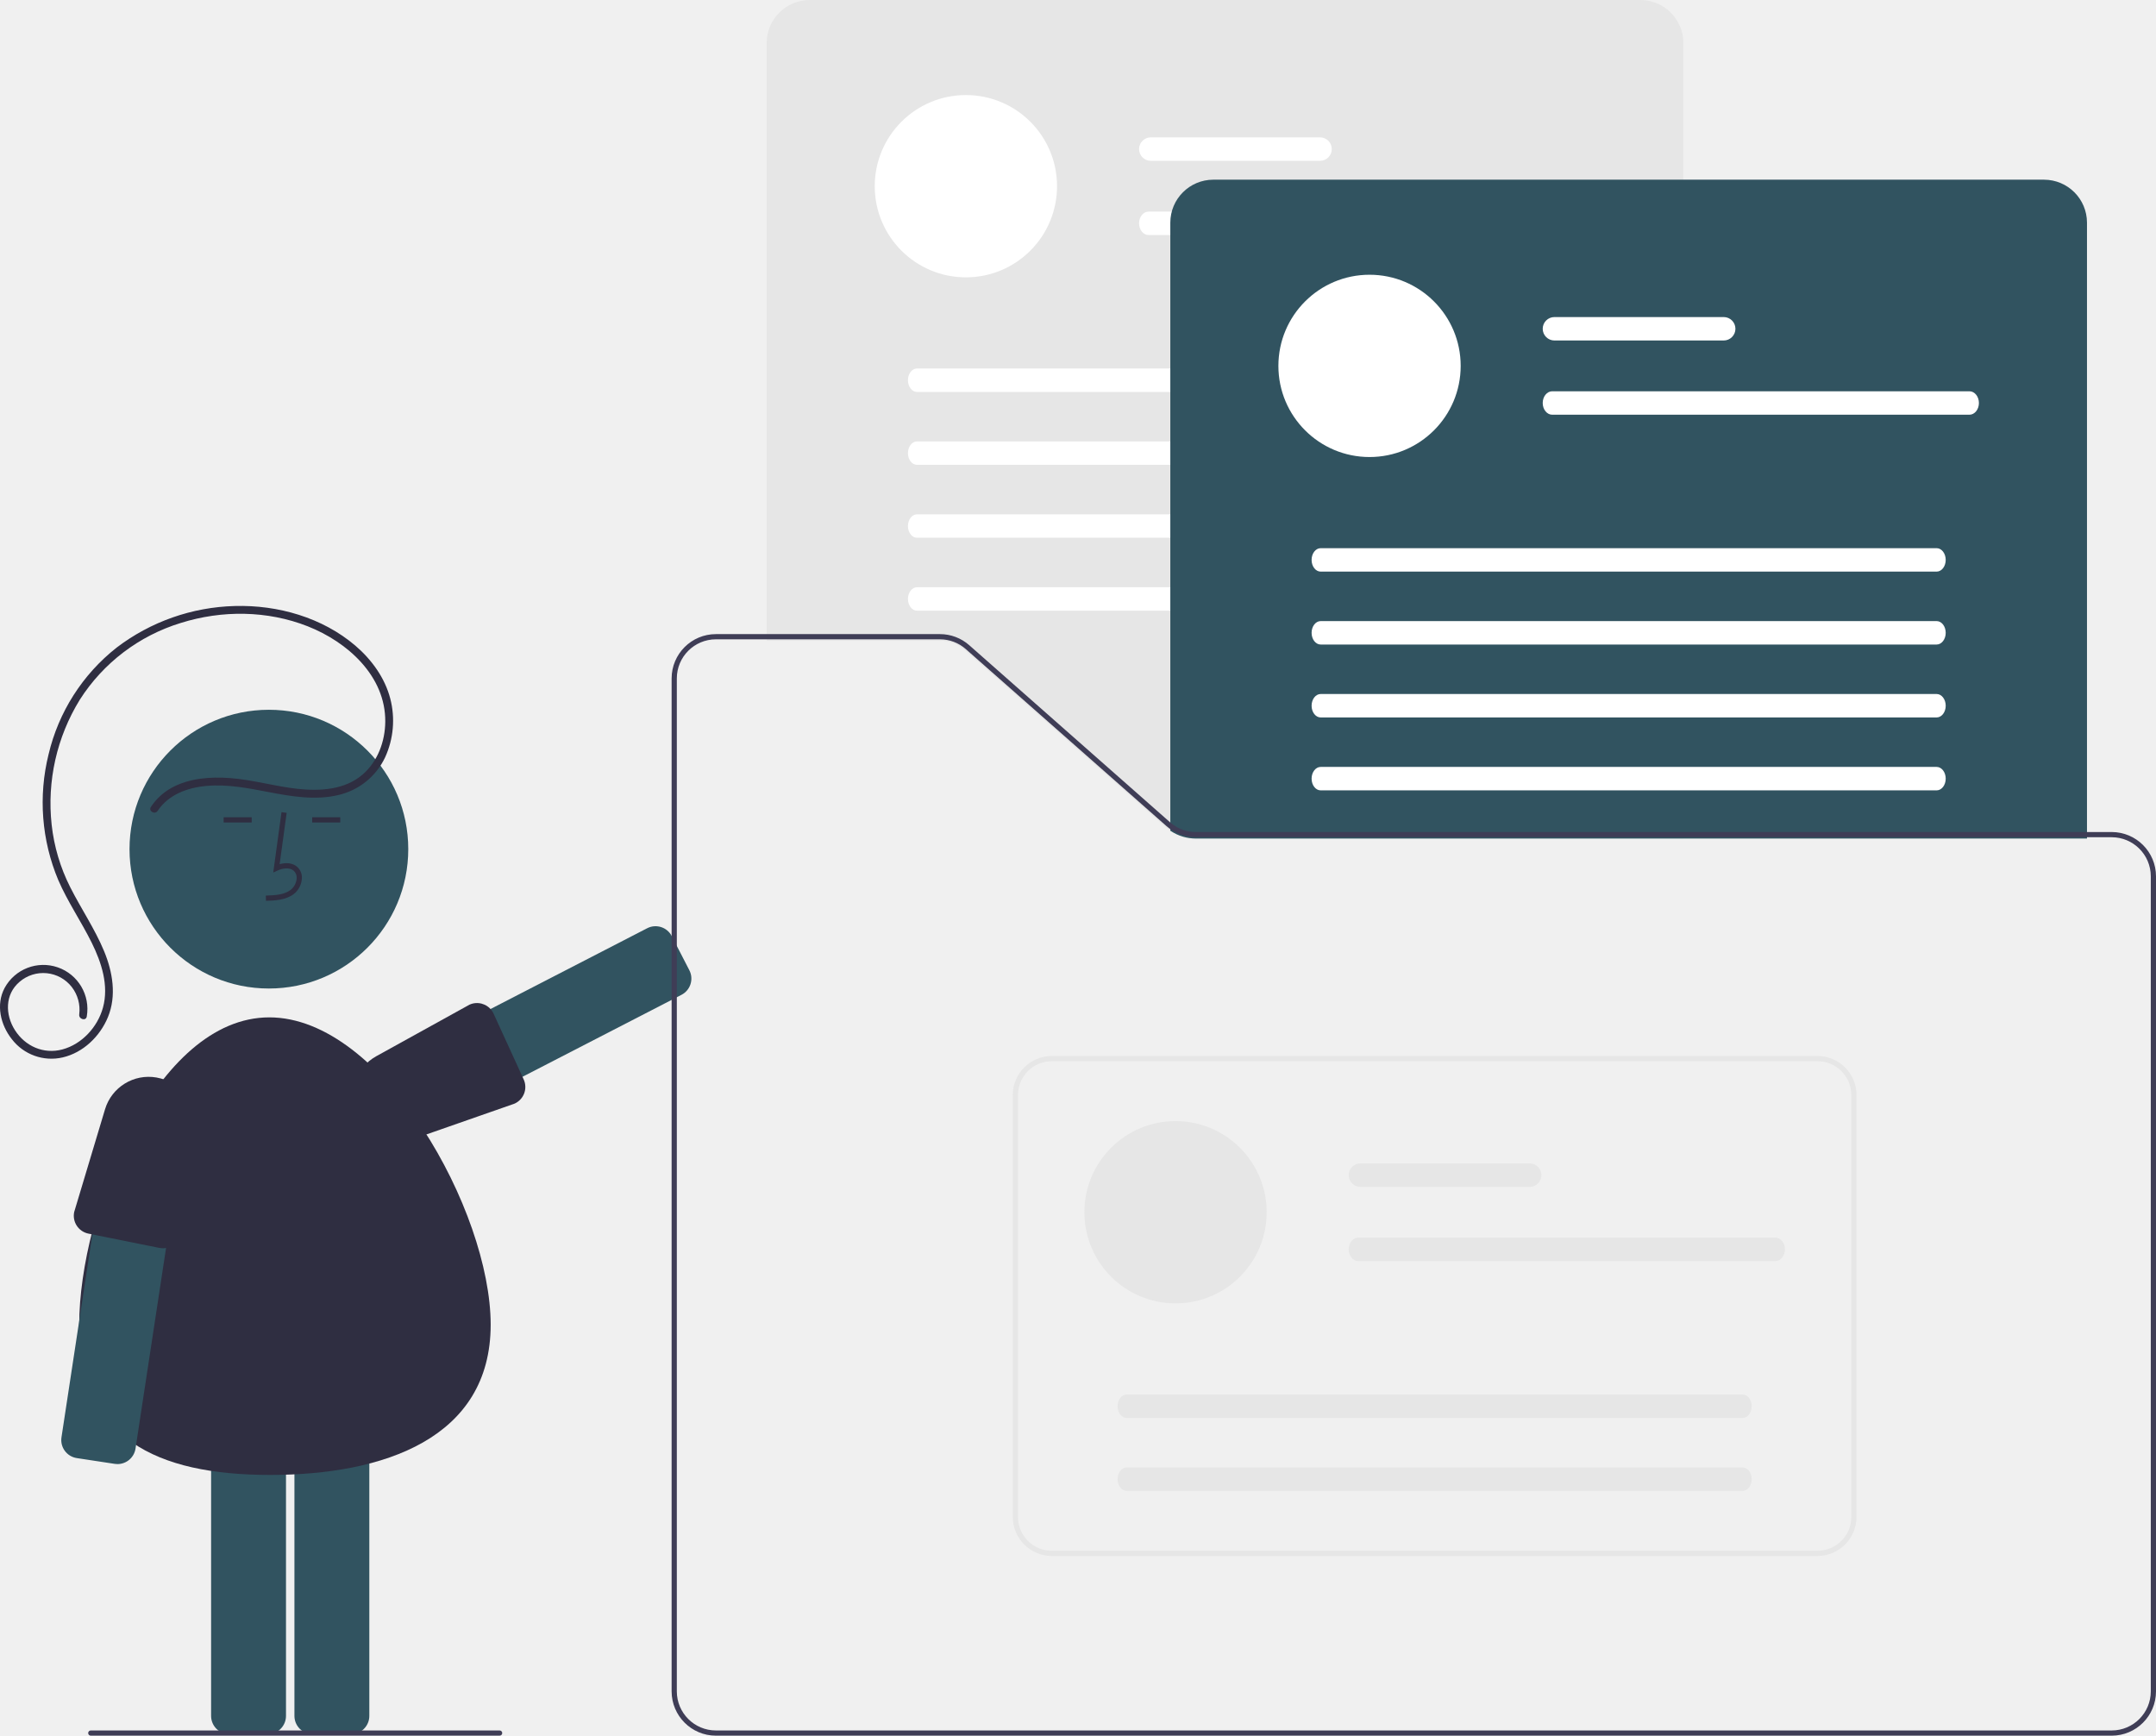
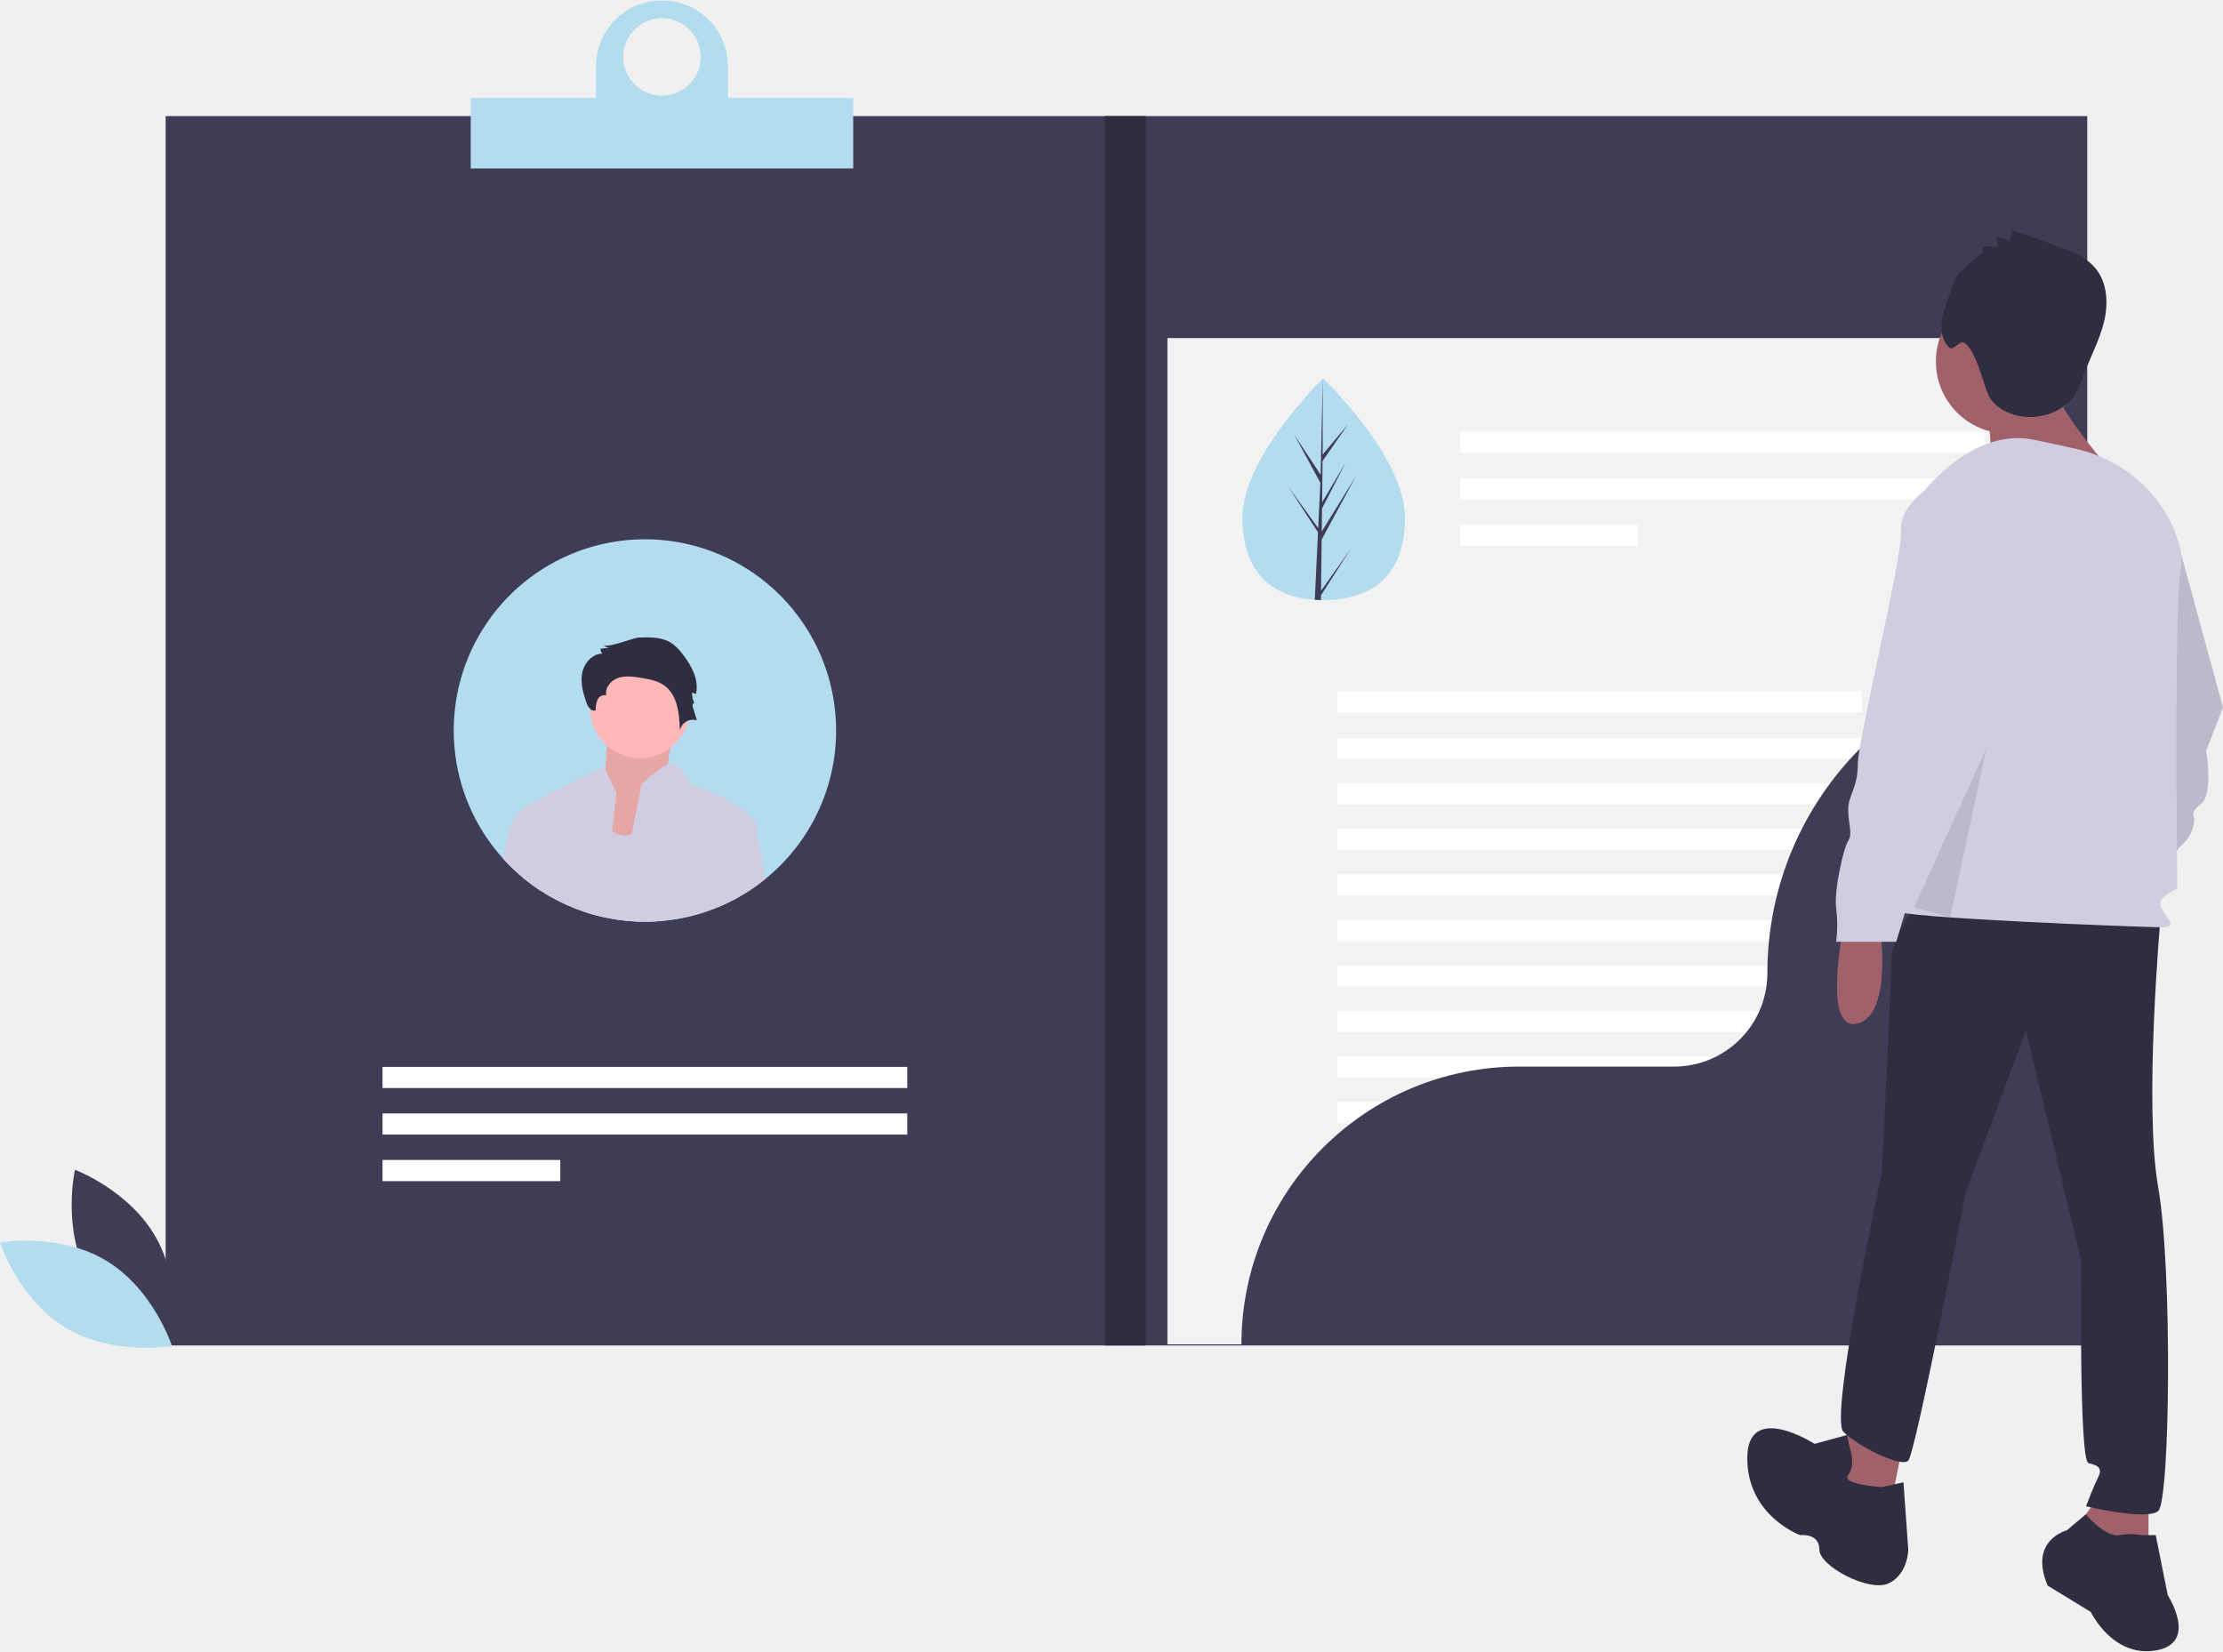
- <svg xmlns="http://www.w3.org/2000/svg" id="e79c079d-1564-4f8d-8abe-3d75200accaa" data-name="Layer 1" width="827.9" height="666.5" viewBox="0 0 827.9 666.5">
-   <path d="M335.218,555.907a7.034,7.034,0,0,1-2.144-.337,6.952,6.952,0,0,1-4.092-3.457l-6.764-13.118a7.007,7.007,0,0,1,3.014-9.429l109.337-56.372A7.008,7.008,0,0,1,444,476.209l6.763,13.118a7.007,7.007,0,0,1-3.014,9.429L338.412,555.127A6.956,6.956,0,0,1,335.218,555.907Z" transform="translate(-186.05 -116.75)" fill="#315360" />
-   <path d="M374.88,504.797a7.037,7.037,0,0,1,.743,1.294l11.554,25.231a6.999,6.999,0,0,1-3.573,9.237l-38.859,13.582a17.484,17.484,0,0,1-21.476-8.842l.449-.219-.449.219a17.469,17.469,0,0,1,7.253-22.952l35.831-19.812a7.012,7.012,0,0,1,8.527,2.262Z" transform="translate(-186.05 -116.75)" fill="#2f2e41" />
-   <path d="M832.45,438.75H645.26a17.655,17.655,0,0,1-11.578-4.373L556.579,366.375A14.471,14.471,0,0,0,546.99,362.75H480.45V133.25a16.519,16.519,0,0,1,16.5-16.5h319a16.519,16.519,0,0,1,16.5,16.5Z" transform="translate(-186.05 -116.75)" fill="#e6e6e6" />
-   <circle cx="370.9" cy="71.5" r="35" fill="#fff" />
-   <path d="M692.95,169.5h-65a4.5,4.5,0,0,0,0,9h65a4.5,4.5,0,0,0,0-9Z" transform="translate(-186.05 -116.75)" fill="#fff" />
-   <path d="M787.31,198H627.09c-2.01,0-3.64,2.02-3.64,4.5s1.63,4.5,3.64,4.5H787.31c2.01,0,3.64-2.02,3.64-4.5S789.32,198,787.31,198Z" transform="translate(-186.05 -116.75)" fill="#fff" />
-   <path d="M774.72,258.25h-236.54c-1.92,0-3.48,2.02-3.48,4.5s1.56,4.5,3.48,4.5H774.72c1.92,0,3.48-2.02,3.48-4.5S776.64,258.25,774.72,258.25Z" transform="translate(-186.05 -116.75)" fill="#fff" />
-   <path d="M774.72,286.25h-236.54c-1.92,0-3.48,2.02-3.48,4.5s1.56,4.5,3.48,4.5H774.72c1.92,0,3.48-2.02,3.48-4.5S776.64,286.25,774.72,286.25Z" transform="translate(-186.05 -116.75)" fill="#fff" />
-   <path d="M774.72,314.25h-236.54c-1.92,0-3.48,2.02-3.48,4.5s1.56,4.5,3.48,4.5H774.72c1.92,0,3.48-2.02,3.48-4.5S776.64,314.25,774.72,314.25Z" transform="translate(-186.05 -116.75)" fill="#fff" />
-   <path d="M774.72,342.25h-236.54c-1.92,0-3.48,2.02-3.48,4.5s1.56,4.5,3.48,4.5H774.72c1.92,0,3.48-2.02,3.48-4.5S776.64,342.25,774.72,342.25Z" transform="translate(-186.05 -116.75)" fill="#fff" />
-   <path d="M987.45,438.75H645.26a17.376,17.376,0,0,1-9.585-2.863l-.225-.148V202.25a16.519,16.519,0,0,1,16.5-16.5h319a16.519,16.519,0,0,1,16.5,16.5Z" transform="translate(-186.05 -116.75)" fill="#315360" />
-   <circle cx="525.9" cy="140.5" r="35" fill="#fff" />
-   <path d="M847.95,238.5h-65a4.5,4.5,0,0,0,0,9h65a4.5,4.5,0,0,0,0-9Z" transform="translate(-186.05 -116.75)" fill="#fff" />
-   <path d="M942.31,267H782.09c-2.01,0-3.64,2.02-3.64,4.5s1.63,4.5,3.64,4.5H942.31c2.01,0,3.64-2.02,3.64-4.5S944.32,267,942.31,267Z" transform="translate(-186.05 -116.75)" fill="#fff" />
-   <path d="M929.72,327.25h-236.54c-1.92,0-3.48,2.02-3.48,4.5s1.56,4.5,3.48,4.5H929.72c1.92,0,3.48-2.02,3.48-4.5S931.64,327.25,929.72,327.25Z" transform="translate(-186.05 -116.75)" fill="#fff" />
-   <path d="M929.72,355.25h-236.54c-1.92,0-3.48,2.02-3.48,4.5s1.56,4.5,3.48,4.5H929.72c1.92,0,3.48-2.02,3.48-4.5S931.64,355.25,929.72,355.25Z" transform="translate(-186.05 -116.75)" fill="#fff" />
-   <path d="M929.72,383.25h-236.54c-1.92,0-3.48,2.02-3.48,4.5s1.56,4.5,3.48,4.5H929.72c1.92,0,3.48-2.02,3.48-4.5S931.64,383.25,929.72,383.25Z" transform="translate(-186.05 -116.75)" fill="#fff" />
-   <path d="M929.72,411.25h-236.54c-1.92,0-3.48,2.02-3.48,4.5s1.56,4.5,3.48,4.5H929.72c1.92,0,3.48-2.02,3.48-4.5S931.64,411.25,929.72,411.25Z" transform="translate(-186.05 -116.75)" fill="#fff" />
-   <path d="M996.95,436.25H645.26a14.945,14.945,0,0,1-9.31-3.24c-.21-.16-.41-.33-.61-.51l-29.77-26.25L558.23,364.5A16.974,16.974,0,0,0,546.99,360.25H460.95a17.024,17.024,0,0,0-17,17v389a17.024,17.024,0,0,0,17,17h536a17.024,17.024,0,0,0,17-17v-313A17.024,17.024,0,0,0,996.95,436.25Zm15,330a15.018,15.018,0,0,1-15,15h-536a15.018,15.018,0,0,1-15-15v-389a15.018,15.018,0,0,1,15-15h86.04a14.965,14.965,0,0,1,9.92,3.75l45.64,40.25L634.01,434a17.148,17.148,0,0,0,11.25,4.25H996.95a15.018,15.018,0,0,1,15,15Z" transform="translate(-186.05 -116.75)" fill="#3f3d56" />
-   <circle cx="103.254" cy="326.072" r="53.519" fill="#315360" />
-   <path d="M288.871,782.668H274.112a7.008,7.008,0,0,1-7-7V652.654a7.008,7.008,0,0,1,7-7H288.871a7.008,7.008,0,0,1,7,7V775.668A7.008,7.008,0,0,1,288.871,782.668Z" transform="translate(-186.05 -116.75)" fill="#315360" />
-   <path d="M320.871,782.668H306.112a7.008,7.008,0,0,1-7-7V652.654a7.008,7.008,0,0,1,7-7H320.871a7.008,7.008,0,0,1,7,7V775.668A7.008,7.008,0,0,1,320.871,782.668Z" transform="translate(-186.05 -116.75)" fill="#315360" />
-   <path d="M374.467,625.419c0,43.63-41.041,57.704-84.672,57.704s-73.328-14.074-73.328-57.704,29.37-118,73-118S374.467,581.788,374.467,625.419Z" transform="translate(-186.05 -116.75)" fill="#2f2e41" />
-   <path d="M288.179,462.658l-.056-2c3.721-.104,7.001-.337,9.466-2.138a6.148,6.148,0,0,0,2.381-4.528,3.514,3.514,0,0,0-1.153-2.895c-1.636-1.382-4.269-.935-6.188-.055l-1.655.759,3.173-23.19,1.981.271-2.699,19.727c2.607-.767,5.023-.437,6.678.961a5.471,5.471,0,0,1,1.86,4.492,8.133,8.133,0,0,1-3.2,6.073C295.602,462.45,291.486,462.565,288.179,462.658Z" transform="translate(-186.05 -116.75)" fill="#2f2e41" />
-   <rect x="119.879" y="313.834" width="10.771" height="2" fill="#2f2e41" />
-   <rect x="85.879" y="313.834" width="10.771" height="2" fill="#2f2e41" />
-   <path d="M883.95,714.25h-294a15.017,15.017,0,0,1-15-15v-162a15.017,15.017,0,0,1,15-15h294a15.017,15.017,0,0,1,15,15v162A15.017,15.017,0,0,1,883.95,714.25Zm-294-190a13.015,13.015,0,0,0-13,13v162a13.015,13.015,0,0,0,13,13h294a13.015,13.015,0,0,0,13-13v-162a13.015,13.015,0,0,0-13-13Z" transform="translate(-186.05 -116.75)" fill="#e6e6e6" />
-   <circle cx="451.4" cy="465.5" r="35" fill="#e6e6e6" />
-   <path d="M773.45,563.5h-65a4.5,4.5,0,0,0,0,9h65a4.5,4.5,0,0,0,0-9Z" transform="translate(-186.05 -116.75)" fill="#e6e6e6" />
-   <path d="M867.81,592H707.59c-2.01,0-3.64,2.02-3.64,4.5s1.63,4.5,3.64,4.5H867.81c2.01,0,3.64-2.02,3.64-4.5S869.82,592,867.81,592Z" transform="translate(-186.05 -116.75)" fill="#e6e6e6" />
-   <path d="M855.22,652.25h-236.54c-1.92,0-3.48,2.02-3.48,4.5s1.56,4.5,3.48,4.5H855.22c1.92,0,3.48-2.02,3.48-4.5S857.14,652.25,855.22,652.25Z" transform="translate(-186.05 -116.75)" fill="#e6e6e6" />
-   <path d="M855.22,680.25h-236.54c-1.92,0-3.48,2.02-3.48,4.5s1.56,4.5,3.48,4.5H855.22c1.92,0,3.48-2.02,3.48-4.5S857.14,680.25,855.22,680.25Z" transform="translate(-186.05 -116.75)" fill="#e6e6e6" />
-   <path d="M246.591,428.117c4.162-6.266,11.486-8.922,18.708-9.568,8.129-.727,15.984.84,23.921,2.363,8.735,1.676,17.979,3.244,26.781,1.125a26.401,26.401,0,0,0,17.946-14.498,33.771,33.771,0,0,0,1.966-22.518c-2.062-7.986-7.182-15.013-13.388-20.321-12.667-10.833-29.808-15.701-46.295-15.243a78.269,78.269,0,0,0-45.375,15.955,73.697,73.697,0,0,0-26.145,40.972,76.829,76.829,0,0,0,3.72,48.324c3.608,8.369,8.826,15.915,12.852,24.073,3.749,7.596,6.636,16.428,4.303,24.901-2.047,7.435-8.056,14.04-15.6,16.058-7.185,1.923-14.28-1.229-18.217-7.437-3.771-5.946-3.861-13.735,1.801-18.536a13.898,13.898,0,0,1,20.05,2.001,14.306,14.306,0,0,1,2.862,10.489c-.279,1.889,2.611,2.704,2.893.798a16.923,16.923,0,0,0-31.553-10.927c-3.415,6.42-1.572,14.163,2.762,19.651a19.154,19.154,0,0,0,19.529,7.022c7.89-1.822,14.344-8.093,17.38-15.462,3.379-8.204,1.831-17.359-1.463-25.319-3.561-8.605-8.849-16.323-13.031-24.616a70.106,70.106,0,0,1-7.114-23.953,75.791,75.791,0,0,1,10.809-48.007,70.441,70.441,0,0,1,38.798-29.487c15.805-4.961,33.237-4.809,48.713,1.288,15.244,6.006,29.963,19.096,29.787,36.675-.075,7.509-2.863,15.168-8.615,20.177-6.874,5.986-16.446,6.498-25.087,5.563-8.696-.94-17.141-3.48-25.875-4.128-7.596-.564-15.792.022-22.575,3.796a22.571,22.571,0,0,0-7.841,7.274c-1.071,1.613,1.526,3.117,2.59,1.514Z" transform="translate(-186.05 -116.75)" fill="#2f2e41" />
-   <path d="M231.173,678.957a7.006,7.006,0,0,1-1.057-.081l-14.591-2.221a7.008,7.008,0,0,1-5.867-7.974l18.511-121.613a7.008,7.008,0,0,1,7.974-5.867l14.591,2.221a7.007,7.007,0,0,1,5.867,7.973L238.089,673.01A7.012,7.012,0,0,1,231.173,678.957Z" transform="translate(-186.05 -116.75)" fill="#315360" />
-   <path d="M248.61,596.076a7.037,7.037,0,0,1-1.484-.159l-27.205-5.474a6.999,6.999,0,0,1-5.375-8.318l11.84-39.425a17.484,17.484,0,0,1,19.773-12.184l-.087.492.087-.492a17.469,17.469,0,0,1,14.311,19.354l-5.019,40.635a7.012,7.012,0,0,1-6.84,5.571Z" transform="translate(-186.05 -116.75)" fill="#2f2e41" />
-   <path d="M377.907,783.25h-157a1,1,0,0,1,0-2h157a1,1,0,0,1,0,2Z" transform="translate(-186.05 -116.75)" fill="#3f3d56" />
+ <svg xmlns="http://www.w3.org/2000/svg" id="a0b12775-6e5f-4473-9cb3-a305020561f5" data-name="Layer 1" width="925.25" height="687.323" viewBox="0 0 925.25 687.323">
+   <rect x="68.941" y="48.33" width="799.809" height="511.726" fill="#3f3d56" />
+   <rect x="485.903" y="140.725" width="360.104" height="418.857" fill="#f2f2f2" />
+   <path d="M174.04,637.759c10.945,20.298,34.175,29.012,34.175,29.012s5.484-24.196-5.461-44.495-34.175-29.012-34.175-29.012S163.095,617.46,174.04,637.759Z" transform="translate(-137.375 -106.3387)" fill="#3f3d56" />
+   <path d="M181.563,631.081c19.761,11.889,27.371,35.503,27.371,35.503s-24.428,4.339-44.188-7.55S137.375,623.531,137.375,623.531,161.803,619.192,181.563,631.081Z" transform="translate(-137.375 -106.3387)" fill="#b3ddef" />
+   <rect x="607.702" y="179.698" width="218.403" height="8.807" fill="#fff" />
+   <rect x="607.702" y="199.073" width="218.403" height="8.807" fill="#fff" />
+   <rect x="607.702" y="218.447" width="73.975" height="8.807" fill="#fff" />
+   <rect x="159.218" y="444.09" width="218.403" height="8.807" fill="#fff" />
+   <rect x="159.218" y="463.465" width="218.403" height="8.807" fill="#fff" />
+   <rect x="159.218" y="482.839" width="73.975" height="8.807" fill="#fff" />
+   <rect x="556.53" y="287.729" width="218.403" height="8.807" fill="#fff" />
+   <rect x="556.53" y="307.104" width="218.403" height="8.807" fill="#fff" />
+   <rect x="556.53" y="326.057" width="218.403" height="8.807" fill="#fff" />
+   <rect x="556.53" y="345.01" width="218.403" height="8.807" fill="#fff" />
+   <rect x="556.53" y="363.962" width="218.403" height="8.807" fill="#fff" />
+   <rect x="556.53" y="382.915" width="218.403" height="8.807" fill="#fff" />
+   <rect x="556.53" y="401.868" width="218.403" height="8.807" fill="#fff" />
+   <rect x="556.53" y="420.821" width="218.403" height="8.807" fill="#fff" />
+   <rect x="556.53" y="439.774" width="218.403" height="8.807" fill="#fff" />
+   <rect x="556.53" y="458.726" width="218.403" height="8.807" fill="#fff" />
+   <rect x="556.53" y="477.679" width="218.403" height="8.807" fill="#fff" />
+   <path d="M485.377,410.399a79.386,79.386,0,0,1-29.538,61.871,78.463,78.463,0,0,1-10.888,7.42,76.938,76.938,0,0,1-7.126,3.573,78.803,78.803,0,0,1-25.482,6.453q-3.241.27-6.548.265a78.642,78.642,0,0,1-13.021-1.071c-1.516-.237-3.013-.531-4.492-.872a76.559,76.559,0,0,1-7.647-2.123,79.4,79.4,0,0,1-27.927-16.243,72.431,72.431,0,0,1-5.923-5.894A79.576,79.576,0,1,1,485.377,410.399Z" transform="translate(-137.375 -106.3387)" fill="#b3ddef" />
+   <path d="M722.136,321.621c.113,25.472-14.99,34.431-33.668,34.514q-.651.003-1.295-.009-1.299-.022-2.57-.107c-16.863-1.119-30.002-10.41-30.107-34.098-.109-24.515,31.085-55.591,33.425-57.889l.004-.002c.089-.088.134-.131.134-.131S722.023,296.152,722.136,321.621Z" transform="translate(-137.375 -106.3387)" fill="#b3ddef" />
+   <path d="M687.22,352.245l12.293-17.338-12.315,19.235-.024,1.985q-1.299-.022-2.57-.107l1.22-25.488-.011-.197.023-.037.116-2.408-12.517-19.173L685.979,326.085l.033.51.921-19.257-10.731-19.822,10.846,16.438.871-39.922.004-.133.001.131L687.89,295.51l10.537-12.527-10.571,15.238-.204,17.24,9.822-16.588-9.85,19.122-.113,9.587,14.258-23.092-14.299,26.437Z" transform="translate(-137.375 -106.3387)" fill="#3f3d56" />
+   <path d="M1005.651,378.786A132.67,132.67,0,0,0,872.981,511.455v0a38.853,38.853,0,0,1-38.853,38.853H769.688a115.612,115.612,0,0,0-115.612,115.612v0h351.575V378.786Z" transform="translate(-137.375 -106.3387)" fill="#3f3d56" />
+   <rect x="459.843" y="48.33" width="17.058" height="511.726" fill="#2f2e41" />
+   <path d="M440.383,147.087v-13.267a27.482,27.482,0,0,0-54.963,0v13.267H333.3v29.377H492.504V147.087Zm-27.482-33.167a16.11,16.11,0,1,1-16.11,16.11A16.11,16.11,0,0,1,412.902,113.92Z" transform="translate(-137.375 -106.3387)" fill="#b3ddef" />
+   <path d="M419.926,405.147s-7.916,22.529-3.044,25.995-16.44,31.772-16.44,31.772l-25.574-6.932,14.005-23.684s1.827-23.684,1.827-27.15S419.926,405.147,419.926,405.147Z" transform="translate(-137.375 -106.3387)" fill="#ffb8b8" />
+   <path d="M419.926,405.147s-7.916,22.529-3.044,25.995-16.44,31.772-16.44,31.772l-25.574-6.932,14.005-23.684s1.827-23.684,1.827-27.15S419.926,405.147,419.926,405.147Z" transform="translate(-137.375 -106.3387)" opacity="0.1" />
+   <circle cx="266.376" cy="294.765" r="20.796" fill="#ffb8b8" />
+   <path d="M388.282,488.039a76.559,76.559,0,0,1-7.647-2.123l3.98-27.292,1.232-8.415,6.311,2.369c.853.313,1.82.682,2.928,1.09a6.657,6.657,0,0,0,5.288-.189c6.103-2.796,9.732-13.674,9.732-13.674s.246,3.051.569,8.216c.578,9.069,1.412,24.667,1.668,41.696q-3.241.27-6.548.265a78.642,78.642,0,0,1-13.021-1.071C391.258,488.674,389.76,488.38,388.282,488.039Z" transform="translate(-137.375 -106.3387)" fill="#d0cde1" />
+   <path d="M393.93,436.345l-1.772,16.233-.862,7.856L388.282,488.039a76.559,76.559,0,0,1-7.647-2.123,79.4,79.4,0,0,1-27.927-16.243l-3.838-13.693a16.195,16.195,0,0,1,.246-2.435.035.035,0,0,1,.009-.028,17.22,17.22,0,0,1,.474-2.123.073.073,0,0,0,.009-.028,15.732,15.732,0,0,1,3.885-6.937c4.625-4.624,35.233-19.067,35.233-19.067l.578,1.213Z" transform="translate(-137.375 -106.3387)" fill="#d0cde1" />
+   <path d="M403.308,371.713c4.61-.165,9.544-.246,13.431,2.238a19.663,19.663,0,0,1,4.642,4.544c3.786,4.786,7.057,10.808,5.651,16.746l-1.633-.637a10.695,10.695,0,0,0,1.032,4.582c-.23-.669-1.0.412-.794,1.089l1.799,5.903a5.557,5.557,0,0,0-7.087,4.229c-.206-6.856-.917-14.717-6.478-18.732-2.805-2.024-6.354-2.642-9.769-3.191-3.151-.506-6.453-.989-9.471.048s-5.587,4.123-4.903,7.24a3.225,3.225,0,0,0-3.635,1.792,9.41,9.41,0,0,0-.744,4.308c-1.483,1.048-3.171-1.033-3.776-2.746-1.419-4.02-2.68-8.3-1.916-12.494s4.182-8.202,8.445-8.216a2.96,2.96,0,0,1-.77-2.084l3.514-.297a3.884,3.884,0,0,1-2.321-1.224C389.934,376.362,401.027,371.795,403.308,371.713Z" transform="translate(-137.375 -106.3387)" fill="#2f2e41" />
+   <path d="M451.698,451.365c-.54,4.331-3.629,16.565-6.747,28.325a76.938,76.938,0,0,1-7.126,3.573,78.803,78.803,0,0,1-25.482,6.453q-3.241.27-6.548.265a78.642,78.642,0,0,1-13.021-1.071c1.611-6.217,3.781-16.461,5.809-26.496.616-3.032,1.222-6.055,1.791-8.936,2.227-11.353,3.952-20.602,3.952-20.602s6.918-6.785,11.021-8.358a3.556,3.556,0,0,1,1.772-.294c3.383.559,8.008,8.652,8.008,8.652s20.753,6.918,25.605,14.774A5.748,5.748,0,0,1,451.698,451.365Z" transform="translate(-137.375 -106.3387)" fill="#d0cde1" />
+   <path d="M363.89,451.365l-1.213,25.927a78.773,78.773,0,0,1-9.969-7.619,72.431,72.431,0,0,1-5.923-5.894c.995-4.369,1.829-8.045,2.331-10.235a.035.035,0,0,1,.009-.028c.265-1.213.436-1.962.474-2.123a.073.073,0,0,0,.009-.028Z" transform="translate(-137.375 -106.3387)" fill="#d0cde1" />
+   <path d="M455.839,472.27a78.463,78.463,0,0,1-10.888,7.42,76.938,76.938,0,0,1-7.126,3.573l-2.303-13.419,2.312-25.416,12.897,3.222.967.246Z" transform="translate(-137.375 -106.3387)" fill="#d0cde1" />
+   <path d="M1002.625,516.84s-9,44,6,40,9-42,9-42Z" transform="translate(-137.375 -106.3387)" fill="#a0616a" />
+   <path d="M1044.625,334.84h-10s-11,8-10,17-18,87-18,97-4,13-4,19,2,10,0,13-6,21-5,28a56.394,56.394,0,0,1,0,14h25s18-61,22-64,6-8,6-11-2-3,3-7,2-22,2-22l7-18Z" transform="translate(-137.375 -106.3387)" fill="#d0cde1" />
+   <path d="M1044.625,334.84h-10s-11,8-10,17-18,87-18,97-4,13-4,19,2,10,0,13-6,21-5,28a56.394,56.394,0,0,1,0,14h25s18-61,22-64,6-8,6-11-2-3,3-7,2-22,2-22l7-18Z" transform="translate(-137.375 -106.3387)" opacity="0.1" />
+   <path d="M904.625,492.34s-9,44,6,40,9-42,9-42Z" transform="translate(-137.375 -106.3387)" fill="#a0616a" />
+   <polygon points="770.25 591.001 764.25 616.001 786.25 630.001 792.25 600.001 770.25 591.001" fill="#a0616a" />
+   <polygon points="874.25 622.001 863.25 637.001 876.25 652.001 894.25 652.001 894.25 622.001 874.25 622.001" fill="#a0616a" />
+   <path d="M1034.625,745.34h-6a22.578,22.578,0,0,0-9,0c-6,1-14.142-8.625-14.142-8.625l-7.858,6.625s-16,4-8,23l18,11s9,19,27,16,5-23,5-23Z" transform="translate(-137.375 -106.3387)" fill="#2f2e41" />
+   <path d="M907.625,710.34l-1.521-6.662L892.625,707.34s-28-18-28,6,22,32,22,32,8-1,8,6,21,18,29,14,8-14,8-14l-2-28-9,2s-17-1-14-5S907.625,710.34,907.625,710.34Z" transform="translate(-137.375 -106.3387)" fill="#2f2e41" />
+   <path d="M936.625,480.34s-12,16-12,25-4,89-4,89-22,102-16,108,24,15,27,12,24-112,24-112l25-67,23,96s-1,83,3,84,6,2,4,6-5,12-5,12,25,6,30,2,6-101,0-135,1-112,1-112Z" transform="translate(-137.375 -106.3387)" fill="#2f2e41" />
+   <circle cx="835.75" cy="150.501" r="30" fill="#a0616a" />
+   <path d="M964.125,275.84s4,21,0,27,54,2,54,2-28-32-25-38S964.125,275.84,964.125,275.84Z" transform="translate(-137.375 -106.3387)" fill="#a0616a" />
+   <path d="M938.625,310.34s20-26,45-21c6.749,1.35,12.916,2.7,18.322,3.951,19.049,4.41,34.889,17.986,41.397,36.424,1.688,4.781,2.531,9.375,1.781,13.125-3,15-1.5,133.5-1.5,133.5s-8,3-7,7,8,9,1,9-113-4-111-7S938.625,310.34,938.625,310.34Z" transform="translate(-137.375 -106.3387)" fill="#d0cde1" />
+   <path d="M948.625,310.34h-10s-11,8-10,17-18,87-18,97-4,13-4,19,2,10,0,13-6,21-5,28a56.394,56.394,0,0,1,0,14h25s18-61,22-64,6-8,6-11-2-3,3-7,2-22,2-22l7-18Z" transform="translate(-137.375 -106.3387)" fill="#d0cde1" />
+   <polygon points="796.671 377.682 826.75 311.501 811.711 381.885 796.671 377.682" opacity="0.1" />
+   <path d="M962.659,211.473l.016-2.476a19.304,19.304,0,0,1,6.206.218,10.079,10.079,0,0,0-.908-4.335,19.621,19.621,0,0,1,5.934,1.766l.689-4.598,17.911,6.277c6.429,2.253,13.224,4.762,17.397,10.148,4.652,6.004,4.989,14.405,3.204,21.787s-5.418,14.165-8.129,21.26a50.281,50.281,0,0,1-3.805,8.746c-5.414,8.727-17.636,11.841-27.213,8.133-3.534-1.368-6.872-3.65-8.663-6.99a51.875,51.875,0,0,1-2.335-6.376c-1.664-4.409-4.095-13.633-8.135-16.059-1.778-1.068-4.489,3.517-6.024,2.122-3.945-3.583-3.969-9.845-2.407-14.941a110.34,110.34,0,0,1,5.503-14.941C952.843,219.262,962.661,211.176,962.659,211.473Z" transform="translate(-137.375 -106.3387)" fill="#2f2e41" />
</svg>
